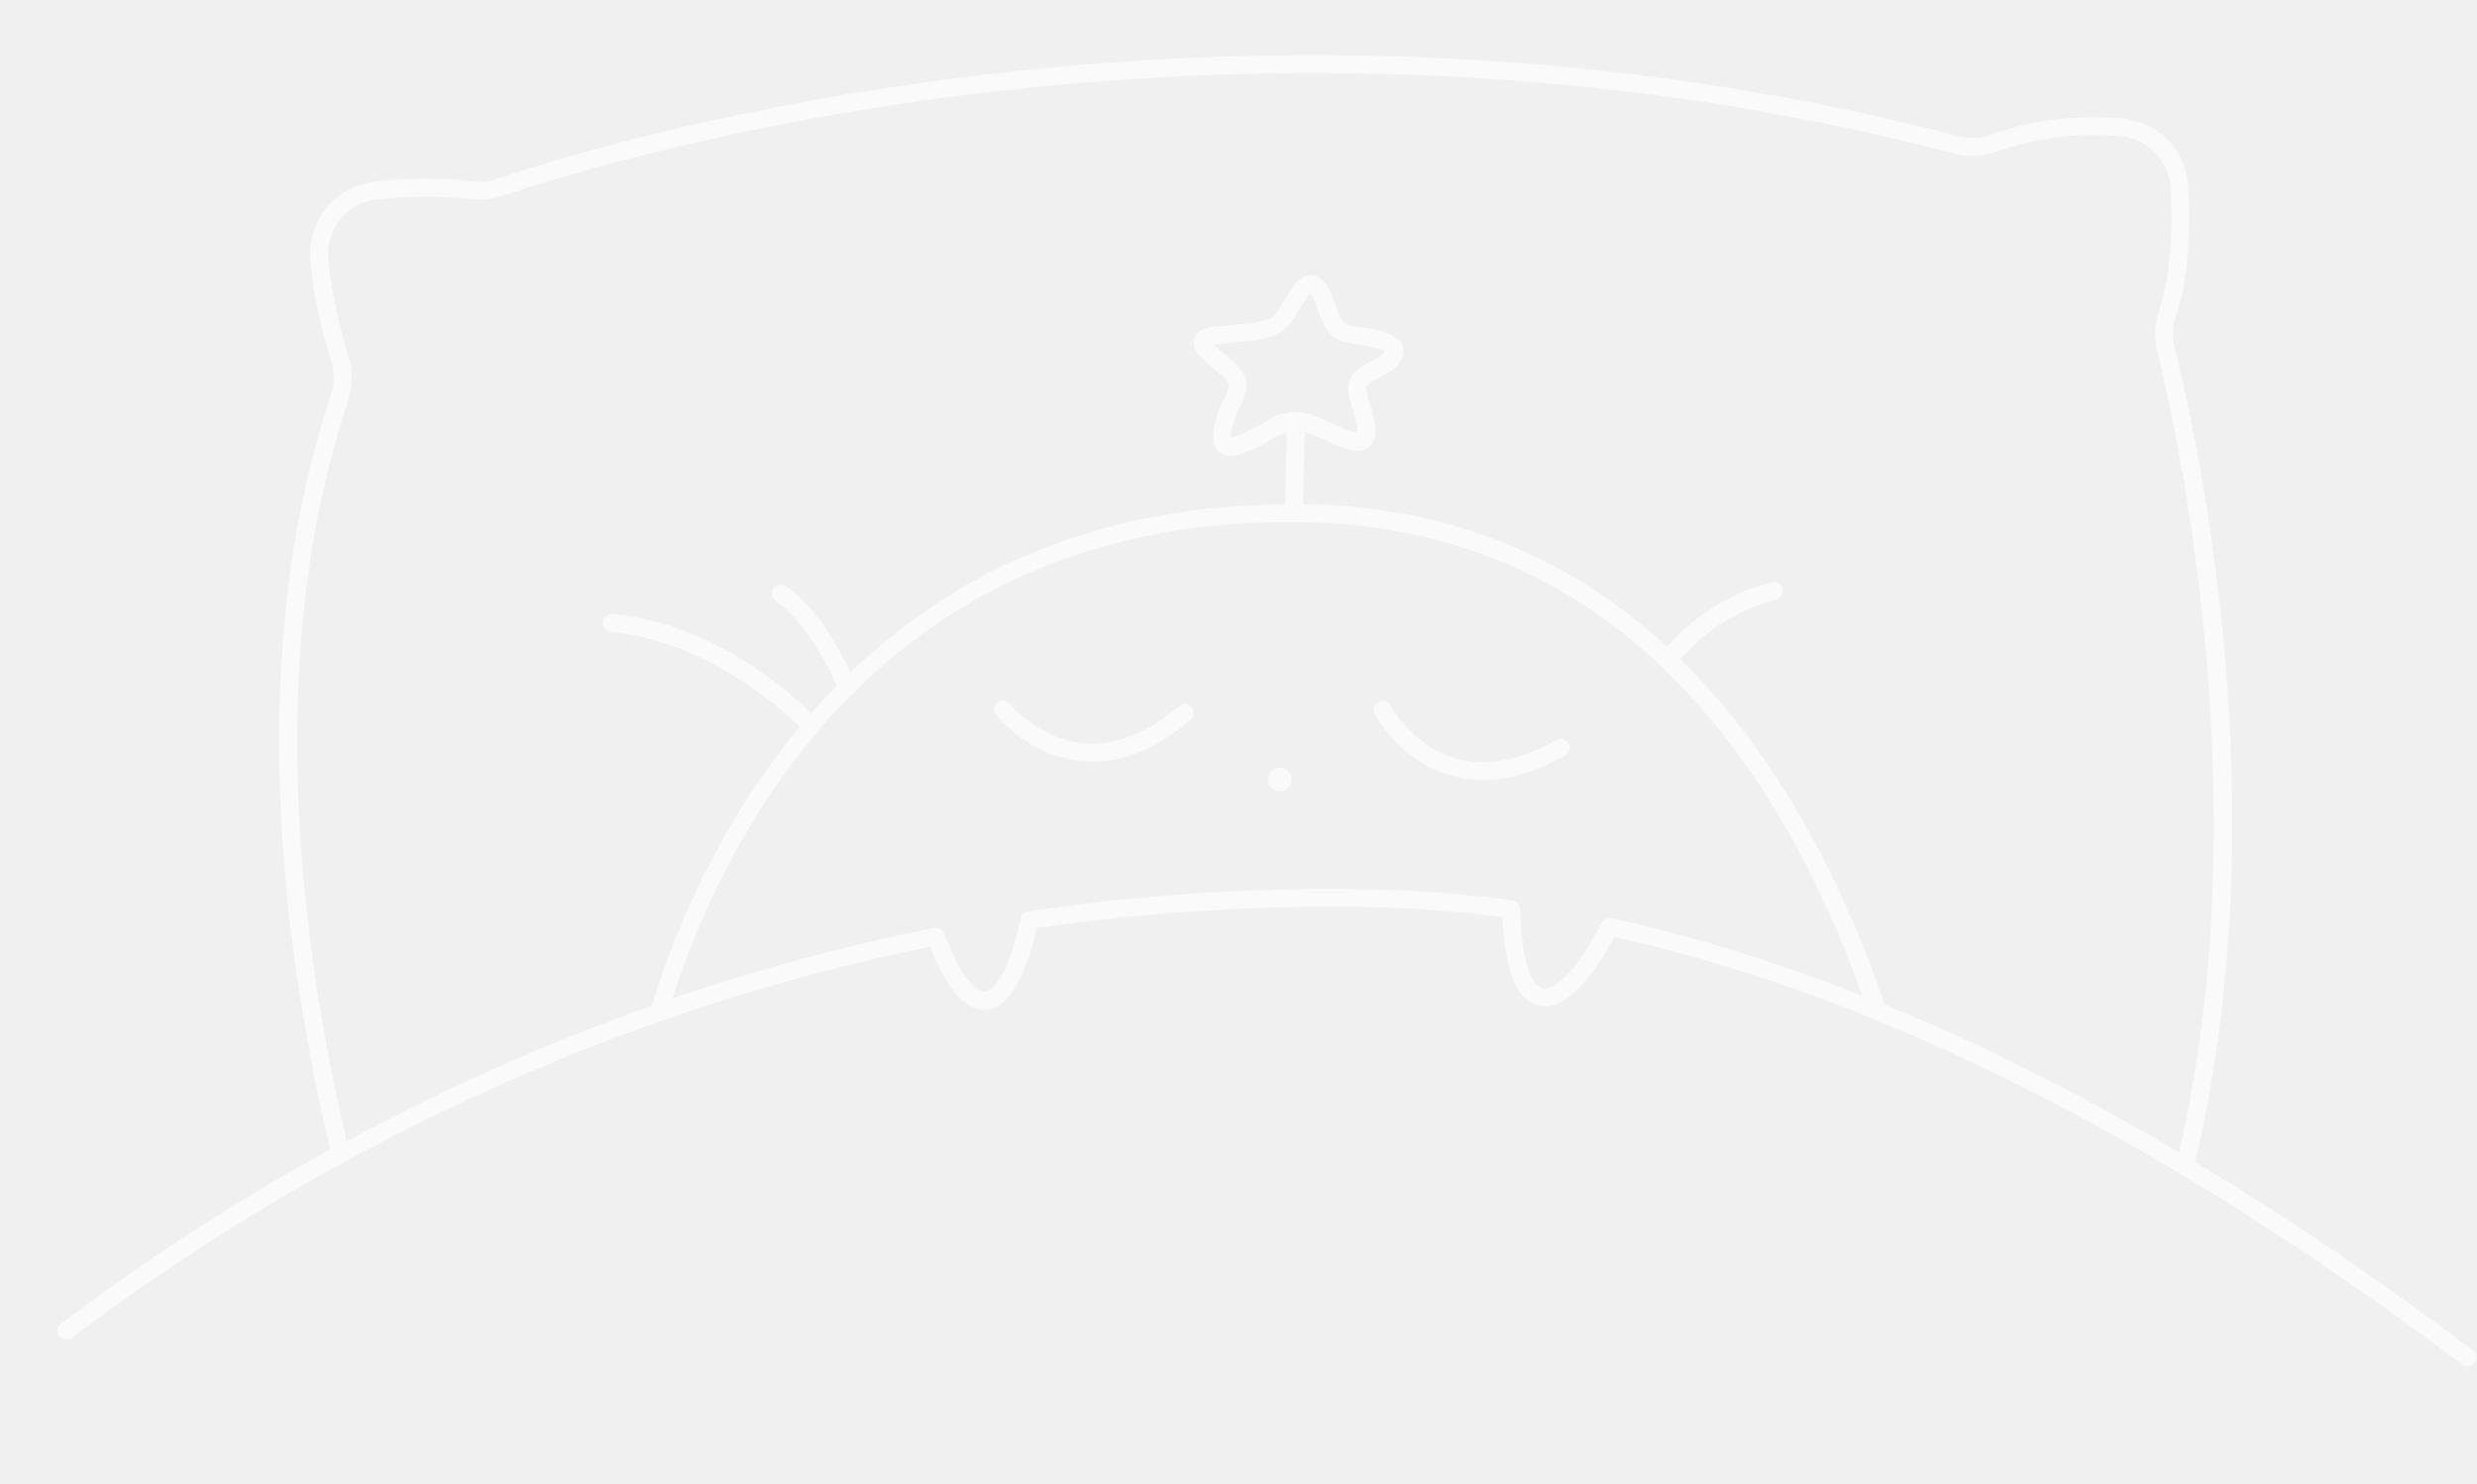
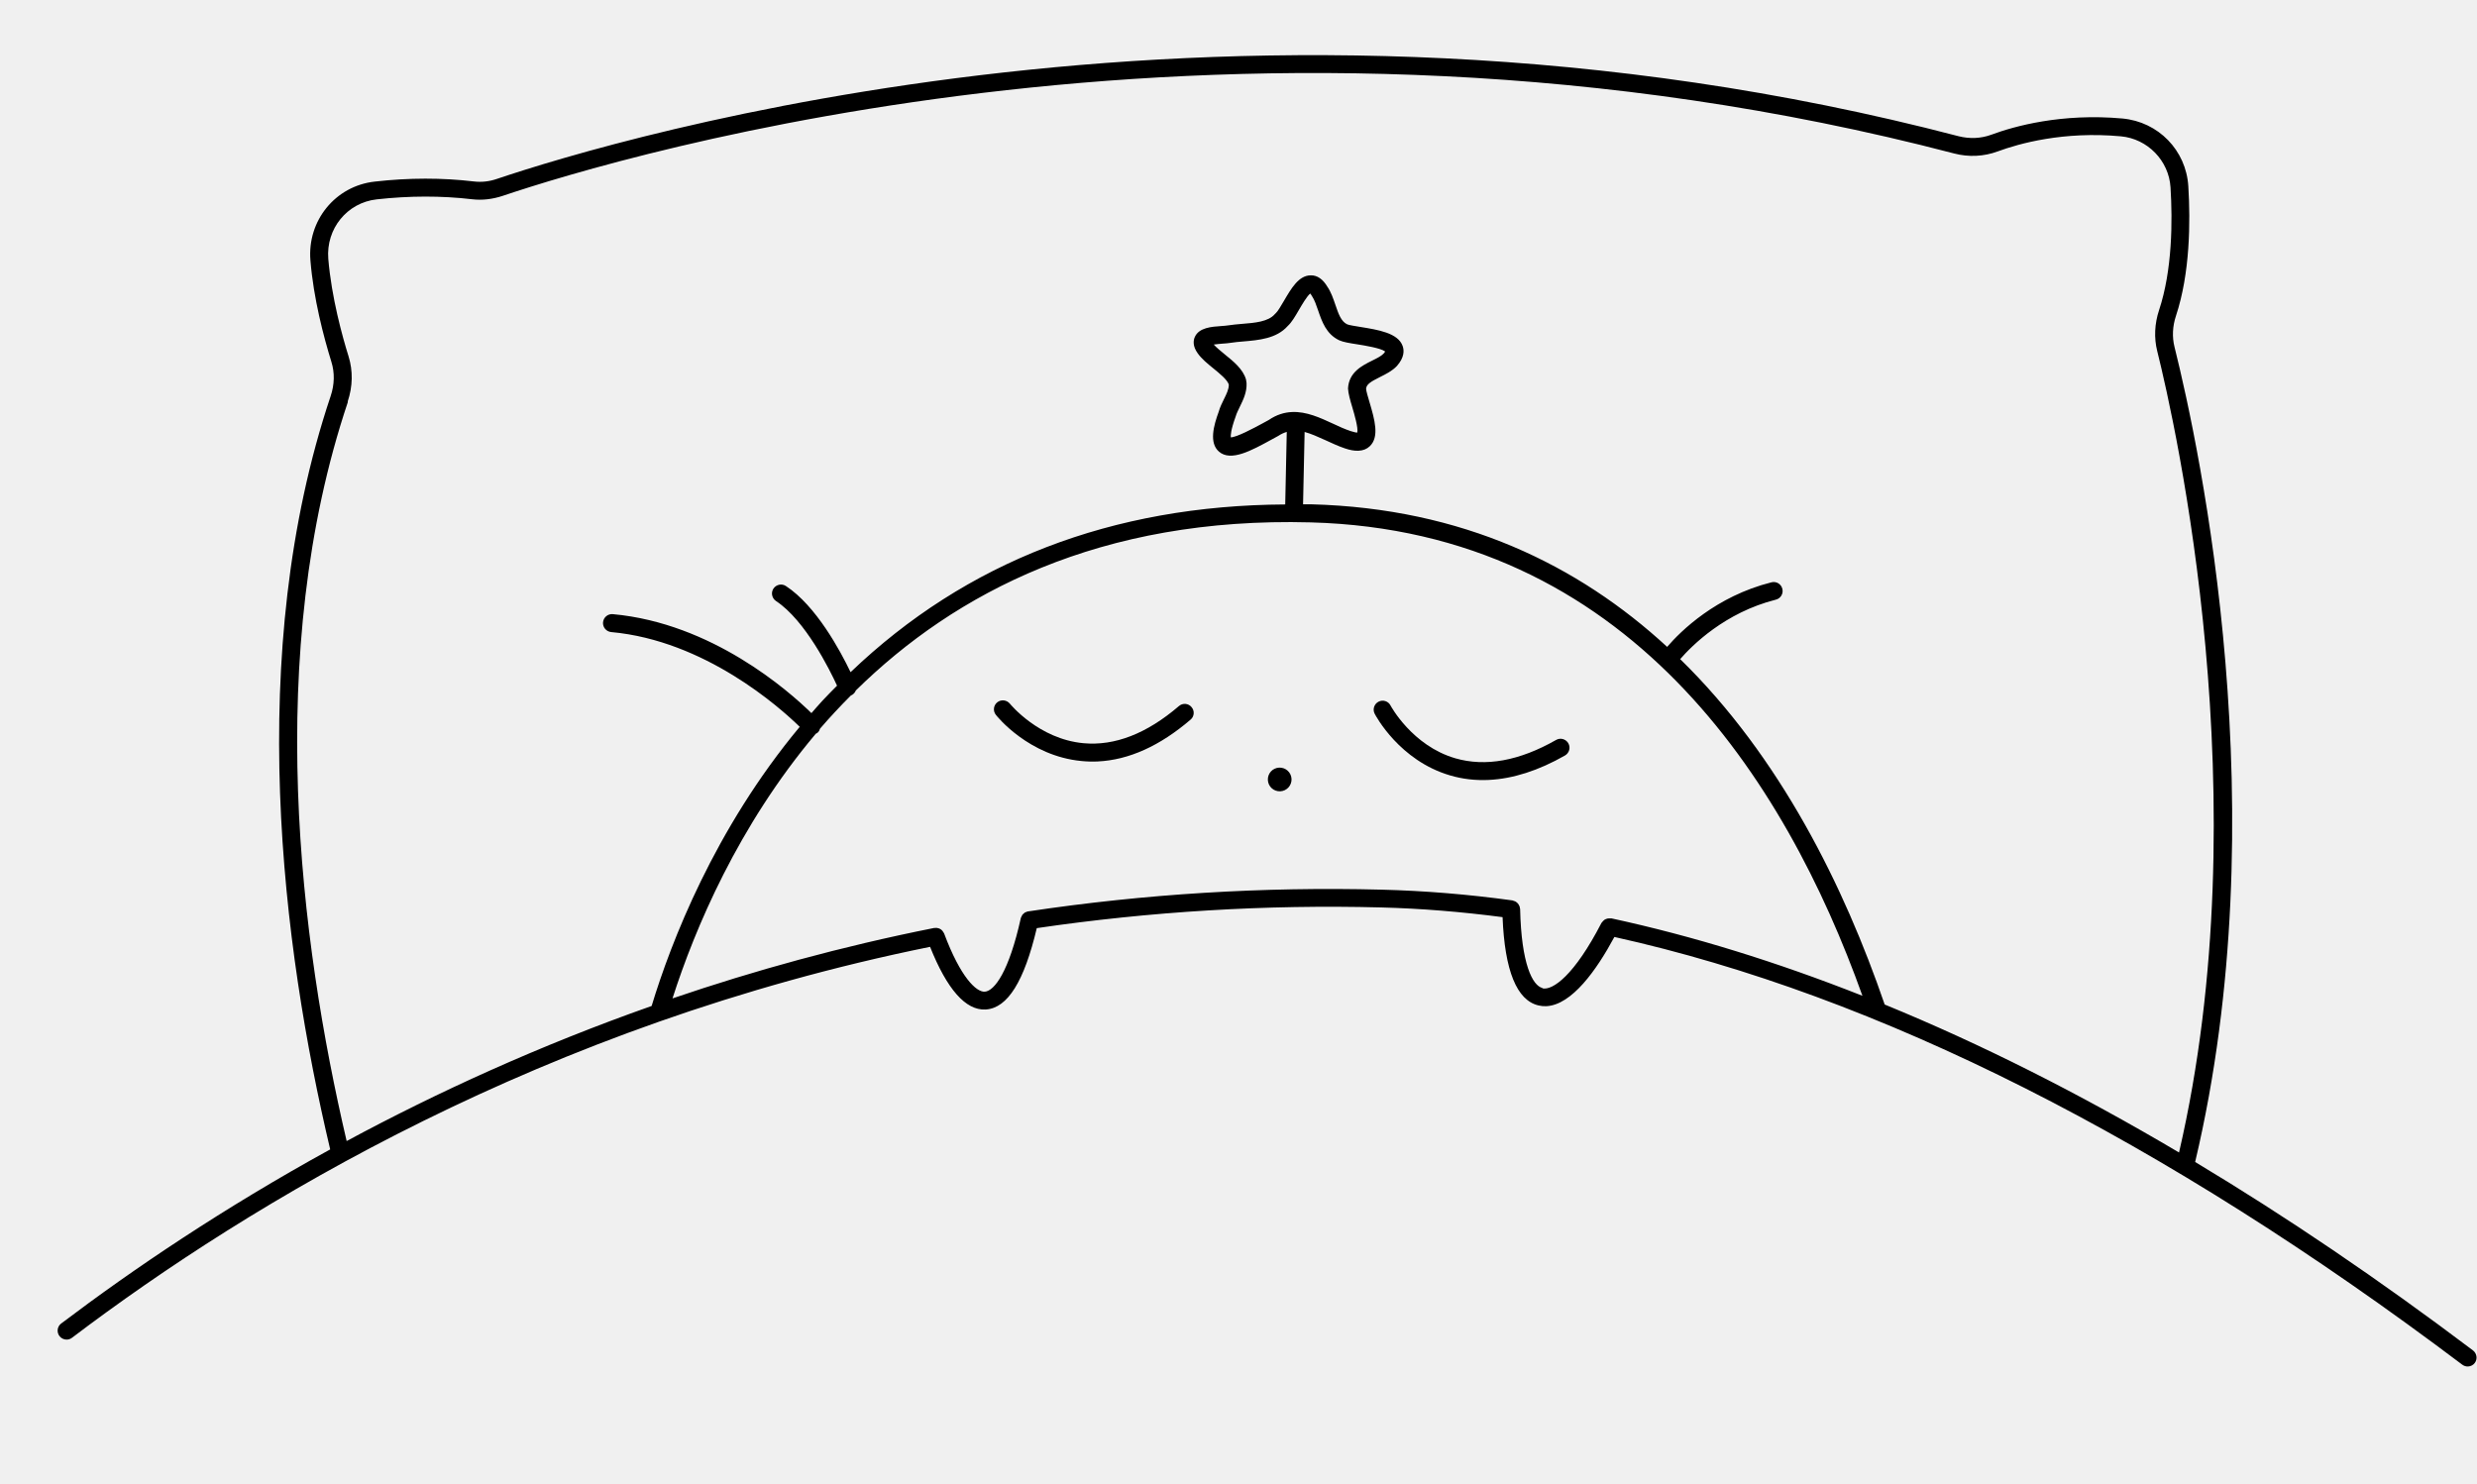
<svg xmlns="http://www.w3.org/2000/svg" width="242" height="145" viewBox="0 0 242 145" fill="none">
  <g clip-path="url(#clip0_113_370)">
-     <path d="M107.261 74.404C106.727 74.429 106.2 74.415 105.662 74.362C100.535 73.875 97.42 70.019 97.295 69.849C96.995 69.474 97.057 68.925 97.432 68.625C97.807 68.325 98.356 68.387 98.666 68.761C98.697 68.799 101.479 72.213 105.852 72.62C108.905 72.904 112.042 71.684 115.178 68.993C115.543 68.674 116.1 68.715 116.41 69.09C116.729 69.455 116.687 70.012 116.312 70.322C113.317 72.889 110.284 74.26 107.252 74.404L107.261 74.404Z" fill="#FAFAFA" />
-     <path d="M145.444 76.21C144.141 76.271 142.878 76.126 141.663 75.765C136.723 74.314 134.402 69.933 134.305 69.743C134.081 69.315 134.251 68.791 134.678 68.566C135.106 68.341 135.64 68.511 135.855 68.939C135.876 68.977 137.96 72.862 142.178 74.094C145.121 74.949 148.434 74.353 152.029 72.303C152.446 72.059 152.979 72.21 153.223 72.627C153.466 73.044 153.316 73.577 152.899 73.821C150.31 75.297 147.815 76.097 145.453 76.209L145.444 76.21Z" fill="#FAFAFA" />
-     <path d="M125.079 77.32C125.718 77.29 126.211 76.747 126.181 76.109C126.151 75.47 125.608 74.977 124.97 75.007C124.331 75.037 123.838 75.579 123.868 76.218C123.898 76.857 124.44 77.35 125.079 77.32Z" fill="#FAFAFA" />
-     <path d="M241.606 131.952C232.423 125.023 223.366 118.886 214.463 113.541C222.525 79.534 214.969 44.006 212.444 33.888C212.204 32.925 212.251 31.871 212.593 30.852C213.973 26.676 214.008 21.667 213.796 18.2C213.58 14.684 210.867 11.9 207.355 11.579C201.417 11.042 196.793 12.332 194.562 13.159C193.538 13.539 192.429 13.581 191.355 13.311C121.504 -4.968 60.138 13.572 48.546 17.482C47.789 17.742 47.042 17.816 46.318 17.733C43.222 17.364 39.949 17.363 36.606 17.745C32.769 18.171 30.007 21.555 30.328 25.446C30.631 29.172 31.616 32.895 32.375 35.353C32.707 36.408 32.684 37.569 32.309 38.687C23.867 63.868 27.571 92.496 32.259 112.311C21.806 118.057 12.991 124.017 5.975 129.326C5.59 129.617 5.518 130.166 5.809 130.552C5.986 130.787 6.274 130.91 6.547 130.897C6.712 130.889 6.884 130.832 7.035 130.718C24.516 117.48 53.211 100.156 90.868 92.519C92.526 96.677 94.348 98.734 96.272 98.643C96.291 98.642 96.311 98.641 96.33 98.64C98.447 98.491 100.067 95.882 101.292 90.691C112.359 89.066 123.674 88.374 134.939 88.669C138.811 88.768 142.8 89.095 146.799 89.617C147.008 94.848 148.188 97.753 150.315 98.246C150.571 98.303 150.816 98.33 151.069 98.318C153.567 98.2 155.986 94.783 157.723 91.554C183.455 97.252 211.317 111.304 240.561 133.346C240.733 133.474 240.93 133.533 241.125 133.524C241.377 133.512 241.625 133.393 241.781 133.181C242.074 132.797 241.99 132.246 241.606 131.952ZM33.971 39.232C34.466 37.757 34.492 36.236 34.055 34.825C33.446 32.877 32.389 29.059 32.074 25.295C31.837 22.355 33.908 19.802 36.806 19.48C40.013 19.123 43.149 19.121 46.108 19.468C47.087 19.587 48.105 19.471 49.102 19.141C60.617 15.264 121.542 -3.148 190.918 14.997C192.339 15.368 193.816 15.298 195.175 14.795C197.262 14.024 201.608 12.806 207.204 13.32C209.816 13.557 211.895 15.699 212.057 18.302C212.262 21.613 212.235 26.388 210.94 30.297C210.496 31.633 210.435 33.019 210.759 34.309C212.528 41.414 220.857 78.249 212.889 112.613C203.108 106.822 193.509 101.997 184.131 98.155C180.177 86.634 173.937 73.964 164.152 64.404C165.307 63.073 168.515 59.853 173.501 58.594C173.973 58.474 174.252 58.003 174.133 57.532C174.013 57.06 173.542 56.78 173.07 56.9C167.641 58.268 164.207 61.664 162.878 63.208C154.21 55.221 142.891 49.669 128.115 49.278C127.842 49.272 127.579 49.274 127.307 49.278L127.459 42.208C128.071 42.374 128.728 42.664 129.504 43.017C130.121 43.3 130.759 43.601 131.402 43.814C131.897 43.985 132.339 44.062 132.728 44.043C133.175 44.022 133.539 43.878 133.827 43.602C134.788 42.689 134.298 40.988 133.811 39.336C133.649 38.798 133.474 38.193 133.465 37.998C133.492 37.549 133.918 37.295 134.841 36.832C135.422 36.542 136.012 36.251 136.476 35.761C137.216 34.928 137.193 34.237 137.036 33.806C136.586 32.532 134.623 32.225 132.905 31.946C132.395 31.863 131.767 31.766 131.607 31.686C131.019 31.402 130.76 30.655 130.465 29.782C130.251 29.16 130.036 28.527 129.69 28.027C129.246 27.278 128.702 26.895 128.069 26.905C126.881 26.903 126.152 28.185 125.422 29.427C125.17 29.858 124.827 30.449 124.649 30.594L124.547 30.696C123.91 31.437 122.6 31.548 121.338 31.647C120.853 31.689 120.388 31.73 119.933 31.801C119.779 31.828 119.565 31.838 119.332 31.858C118.361 31.924 117.157 32.01 116.742 32.907C116.583 33.245 116.502 33.814 117.013 34.52C117.389 35.058 117.977 35.536 118.544 35.997C119.173 36.512 119.882 37.083 120.05 37.562L120.052 37.591C120.062 38.019 119.84 38.478 119.582 38.996C119.387 39.395 119.182 39.804 119.075 40.209C118.565 41.587 118.11 43.284 119.095 44.133C120.253 45.131 122.256 44.032 124.203 42.966L124.886 42.593C125.17 42.404 125.446 42.284 125.715 42.203L125.564 49.292C108.648 49.382 94.394 54.878 83.1 65.68C82.095 63.585 79.734 59.196 76.779 57.261C76.377 56.998 75.837 57.111 75.564 57.514C75.3 57.916 75.413 58.456 75.816 58.729C78.671 60.61 81.062 65.436 81.779 66.999C81.305 67.48 80.822 67.96 80.358 68.46C79.987 68.857 79.637 69.273 79.276 69.68C77.06 67.515 69.577 60.895 59.872 60.01C59.383 59.965 58.962 60.326 58.916 60.805C58.871 61.285 59.232 61.716 59.712 61.761C68.868 62.594 76.171 69.106 78.132 71.02C69.8 81.028 65.55 92.081 63.663 98.297C52.654 102.179 42.691 106.742 33.867 111.495C29.287 91.918 25.738 63.877 33.983 39.29L33.971 39.232ZM120.247 42.744C120.229 42.56 120.242 42.014 120.716 40.716C120.808 40.4 120.968 40.08 121.137 39.731C121.456 39.073 121.83 38.325 121.788 37.431L121.732 37.073C121.441 36.074 120.529 35.328 119.638 34.61C119.252 34.288 118.847 33.966 118.58 33.667C118.861 33.624 119.22 33.598 119.433 33.578C119.744 33.563 120.015 33.531 120.199 33.503C120.595 33.435 121.022 33.405 121.459 33.365C122.982 33.234 124.709 33.094 125.81 31.854C126.192 31.504 126.526 30.933 126.904 30.282C127.183 29.802 127.688 28.94 128.007 28.681C128.048 28.728 128.111 28.813 128.185 28.946C128.426 29.304 128.596 29.803 128.777 30.33C129.149 31.413 129.568 32.65 130.844 33.252C131.232 33.428 131.841 33.526 132.606 33.646C133.313 33.758 134.903 34.014 135.328 34.345C135.301 34.395 135.255 34.465 135.172 34.557C134.94 34.801 134.483 35.028 134.045 35.243C133.094 35.717 131.78 36.364 131.7 37.955C131.723 38.441 131.898 39.066 132.118 39.796C132.315 40.459 132.71 41.804 132.605 42.266C132.508 42.271 132.312 42.241 131.955 42.122C131.391 41.934 130.824 41.679 130.226 41.395C128.981 40.821 127.636 40.193 126.217 40.26C125.479 40.295 124.72 40.516 123.955 41.039L123.329 41.381C122.503 41.829 120.802 42.738 120.237 42.735L120.247 42.744ZM150.702 96.543C149.717 96.317 148.632 94.167 148.515 88.825C148.513 88.786 148.493 88.757 148.491 88.719C148.488 88.66 148.475 88.603 148.454 88.555C148.431 88.497 148.41 88.45 148.378 88.403C148.347 88.355 148.326 88.317 148.295 88.28C148.253 88.233 148.213 88.196 148.162 88.159C148.122 88.132 148.082 88.105 148.041 88.078C147.982 88.051 147.923 88.034 147.863 88.018C147.834 88.019 147.804 87.991 147.774 87.983C143.46 87.389 139.167 87.037 134.993 86.932C123.436 86.632 111.81 87.348 100.455 89.055C100.455 89.055 100.445 89.055 100.435 89.056C100.377 89.058 100.33 89.09 100.272 89.112C100.215 89.134 100.157 89.147 100.11 89.178C100.082 89.199 100.064 89.229 100.035 89.25C99.97 89.302 99.913 89.344 99.868 89.414C99.85 89.444 99.842 89.483 99.824 89.513C99.788 89.583 99.743 89.653 99.727 89.722C99.727 89.722 99.727 89.722 99.727 89.732C98.58 94.92 97.161 96.838 96.209 96.902C95.383 96.951 93.844 95.505 92.238 91.207C92.227 91.178 92.206 91.16 92.185 91.122C92.153 91.065 92.121 91.008 92.08 90.961C92.049 90.924 92.019 90.896 91.988 90.868C91.937 90.822 91.887 90.785 91.827 90.759C91.787 90.741 91.747 90.724 91.698 90.707C91.639 90.69 91.579 90.673 91.511 90.667C91.453 90.669 91.404 90.672 91.346 90.674C91.307 90.676 91.277 90.668 91.239 90.68C82.207 92.481 73.688 94.832 65.702 97.558C67.901 90.704 72.122 80.695 79.703 71.695C79.769 71.663 79.836 71.631 79.892 71.579C80.004 71.477 80.075 71.337 80.118 71.198C81.069 70.092 82.079 69.011 83.13 67.958C83.13 67.958 83.13 67.958 83.14 67.958C83.369 67.859 83.535 67.676 83.613 67.468C93.321 57.92 107.502 50.488 128.053 51.044C159.029 51.876 174.424 76.23 181.958 97.303C173.599 93.998 165.414 91.463 157.432 89.737C157.413 89.738 157.393 89.739 157.374 89.74C157.315 89.733 157.257 89.735 157.199 89.738C157.14 89.741 157.092 89.743 157.034 89.756C156.986 89.768 156.938 89.79 156.881 89.812C156.823 89.834 156.776 89.856 156.729 89.897C156.691 89.928 156.654 89.969 156.617 89.999C156.57 90.041 156.533 90.091 156.497 90.142C156.488 90.162 156.469 90.172 156.46 90.182C153.828 95.284 151.699 96.808 150.684 96.573L150.702 96.543Z" fill="#FAFAFA" />
+     <path d="M107.261 74.404C106.727 74.429 106.2 74.415 105.662 74.362C100.535 73.875 97.42 70.019 97.295 69.849C96.995 69.474 97.057 68.925 97.432 68.625C97.807 68.325 98.356 68.387 98.666 68.761C98.697 68.799 101.479 72.213 105.852 72.62C108.905 72.904 112.042 71.684 115.178 68.993C115.543 68.674 116.1 68.715 116.41 69.09C116.729 69.455 116.687 70.012 116.312 70.322C113.317 72.889 110.284 74.26 107.252 74.404L107.261 74.404Z" fill="currentColor" />
+     <path d="M145.444 76.21C144.141 76.271 142.878 76.126 141.663 75.765C136.723 74.314 134.402 69.933 134.305 69.743C134.081 69.315 134.251 68.791 134.678 68.566C135.106 68.341 135.64 68.511 135.855 68.939C135.876 68.977 137.96 72.862 142.178 74.094C145.121 74.949 148.434 74.353 152.029 72.303C152.446 72.059 152.979 72.21 153.223 72.627C153.466 73.044 153.316 73.577 152.899 73.821C150.31 75.297 147.815 76.097 145.453 76.209L145.444 76.21Z" fill="currentColor" />
+     <path d="M125.079 77.32C125.718 77.29 126.211 76.747 126.181 76.109C126.151 75.47 125.608 74.977 124.97 75.007C124.331 75.037 123.838 75.579 123.868 76.218C123.898 76.857 124.44 77.35 125.079 77.32Z" fill="currentColor" />
+     <path d="M241.606 131.952C232.423 125.023 223.366 118.886 214.463 113.541C222.525 79.534 214.969 44.006 212.444 33.888C212.204 32.925 212.251 31.871 212.593 30.852C213.973 26.676 214.008 21.667 213.796 18.2C213.58 14.684 210.867 11.9 207.355 11.579C201.417 11.042 196.793 12.332 194.562 13.159C193.538 13.539 192.429 13.581 191.355 13.311C121.504 -4.968 60.138 13.572 48.546 17.482C47.789 17.742 47.042 17.816 46.318 17.733C43.222 17.364 39.949 17.363 36.606 17.745C32.769 18.171 30.007 21.555 30.328 25.446C30.631 29.172 31.616 32.895 32.375 35.353C32.707 36.408 32.684 37.569 32.309 38.687C23.867 63.868 27.571 92.496 32.259 112.311C21.806 118.057 12.991 124.017 5.975 129.326C5.59 129.617 5.518 130.166 5.809 130.552C5.986 130.787 6.274 130.91 6.547 130.897C6.712 130.889 6.884 130.832 7.035 130.718C24.516 117.48 53.211 100.156 90.868 92.519C92.526 96.677 94.348 98.734 96.272 98.643C96.291 98.642 96.311 98.641 96.33 98.64C98.447 98.491 100.067 95.882 101.292 90.691C112.359 89.066 123.674 88.374 134.939 88.669C138.811 88.768 142.8 89.095 146.799 89.617C147.008 94.848 148.188 97.753 150.315 98.246C150.571 98.303 150.816 98.33 151.069 98.318C153.567 98.2 155.986 94.783 157.723 91.554C183.455 97.252 211.317 111.304 240.561 133.346C240.733 133.474 240.93 133.533 241.125 133.524C241.377 133.512 241.625 133.393 241.781 133.181C242.074 132.797 241.99 132.246 241.606 131.952ZM33.971 39.232C34.466 37.757 34.492 36.236 34.055 34.825C33.446 32.877 32.389 29.059 32.074 25.295C31.837 22.355 33.908 19.802 36.806 19.48C40.013 19.123 43.149 19.121 46.108 19.468C47.087 19.587 48.105 19.471 49.102 19.141C60.617 15.264 121.542 -3.148 190.918 14.997C192.339 15.368 193.816 15.298 195.175 14.795C197.262 14.024 201.608 12.806 207.204 13.32C209.816 13.557 211.895 15.699 212.057 18.302C212.262 21.613 212.235 26.388 210.94 30.297C210.496 31.633 210.435 33.019 210.759 34.309C212.528 41.414 220.857 78.249 212.889 112.613C203.108 106.822 193.509 101.997 184.131 98.155C180.177 86.634 173.937 73.964 164.152 64.404C165.307 63.073 168.515 59.853 173.501 58.594C173.973 58.474 174.252 58.003 174.133 57.532C174.013 57.06 173.542 56.78 173.07 56.9C167.641 58.268 164.207 61.664 162.878 63.208C154.21 55.221 142.891 49.669 128.115 49.278C127.842 49.272 127.579 49.274 127.307 49.278L127.459 42.208C128.071 42.374 128.728 42.664 129.504 43.017C130.121 43.3 130.759 43.601 131.402 43.814C131.897 43.985 132.339 44.062 132.728 44.043C133.175 44.022 133.539 43.878 133.827 43.602C134.788 42.689 134.298 40.988 133.811 39.336C133.649 38.798 133.474 38.193 133.465 37.998C133.492 37.549 133.918 37.295 134.841 36.832C135.422 36.542 136.012 36.251 136.476 35.761C137.216 34.928 137.193 34.237 137.036 33.806C136.586 32.532 134.623 32.225 132.905 31.946C132.395 31.863 131.767 31.766 131.607 31.686C131.019 31.402 130.76 30.655 130.465 29.782C130.251 29.16 130.036 28.527 129.69 28.027C129.246 27.278 128.702 26.895 128.069 26.905C126.881 26.903 126.152 28.185 125.422 29.427C125.17 29.858 124.827 30.449 124.649 30.594L124.547 30.696C123.91 31.437 122.6 31.548 121.338 31.647C120.853 31.689 120.388 31.73 119.933 31.801C119.779 31.828 119.565 31.838 119.332 31.858C118.361 31.924 117.157 32.01 116.742 32.907C116.583 33.245 116.502 33.814 117.013 34.52C117.389 35.058 117.977 35.536 118.544 35.997C119.173 36.512 119.882 37.083 120.05 37.562L120.052 37.591C120.062 38.019 119.84 38.478 119.582 38.996C119.387 39.395 119.182 39.804 119.075 40.209C118.565 41.587 118.11 43.284 119.095 44.133C120.253 45.131 122.256 44.032 124.203 42.966L124.886 42.593C125.17 42.404 125.446 42.284 125.715 42.203L125.564 49.292C108.648 49.382 94.394 54.878 83.1 65.68C82.095 63.585 79.734 59.196 76.779 57.261C76.377 56.998 75.837 57.111 75.564 57.514C75.3 57.916 75.413 58.456 75.816 58.729C78.671 60.61 81.062 65.436 81.779 66.999C81.305 67.48 80.822 67.96 80.358 68.46C79.987 68.857 79.637 69.273 79.276 69.68C77.06 67.515 69.577 60.895 59.872 60.01C59.383 59.965 58.962 60.326 58.916 60.805C58.871 61.285 59.232 61.716 59.712 61.761C68.868 62.594 76.171 69.106 78.132 71.02C69.8 81.028 65.55 92.081 63.663 98.297C52.654 102.179 42.691 106.742 33.867 111.495C29.287 91.918 25.738 63.877 33.983 39.29L33.971 39.232ZM120.247 42.744C120.229 42.56 120.242 42.014 120.716 40.716C120.808 40.4 120.968 40.08 121.137 39.731C121.456 39.073 121.83 38.325 121.788 37.431L121.732 37.073C121.441 36.074 120.529 35.328 119.638 34.61C119.252 34.288 118.847 33.966 118.58 33.667C118.861 33.624 119.22 33.598 119.433 33.578C119.744 33.563 120.015 33.531 120.199 33.503C120.595 33.435 121.022 33.405 121.459 33.365C122.982 33.234 124.709 33.094 125.81 31.854C126.192 31.504 126.526 30.933 126.904 30.282C127.183 29.802 127.688 28.94 128.007 28.681C128.048 28.728 128.111 28.813 128.185 28.946C128.426 29.304 128.596 29.803 128.777 30.33C129.149 31.413 129.568 32.65 130.844 33.252C131.232 33.428 131.841 33.526 132.606 33.646C133.313 33.758 134.903 34.014 135.328 34.345C135.301 34.395 135.255 34.465 135.172 34.557C134.94 34.801 134.483 35.028 134.045 35.243C133.094 35.717 131.78 36.364 131.7 37.955C131.723 38.441 131.898 39.066 132.118 39.796C132.315 40.459 132.71 41.804 132.605 42.266C132.508 42.271 132.312 42.241 131.955 42.122C131.391 41.934 130.824 41.679 130.226 41.395C128.981 40.821 127.636 40.193 126.217 40.26C125.479 40.295 124.72 40.516 123.955 41.039L123.329 41.381C122.503 41.829 120.802 42.738 120.237 42.735L120.247 42.744ZM150.702 96.543C149.717 96.317 148.632 94.167 148.515 88.825C148.513 88.786 148.493 88.757 148.491 88.719C148.488 88.66 148.475 88.603 148.454 88.555C148.431 88.497 148.41 88.45 148.378 88.403C148.347 88.355 148.326 88.317 148.295 88.28C148.253 88.233 148.213 88.196 148.162 88.159C148.122 88.132 148.082 88.105 148.041 88.078C147.982 88.051 147.923 88.034 147.863 88.018C147.834 88.019 147.804 87.991 147.774 87.983C143.46 87.389 139.167 87.037 134.993 86.932C123.436 86.632 111.81 87.348 100.455 89.055C100.455 89.055 100.445 89.055 100.435 89.056C100.377 89.058 100.33 89.09 100.272 89.112C100.215 89.134 100.157 89.147 100.11 89.178C100.082 89.199 100.064 89.229 100.035 89.25C99.97 89.302 99.913 89.344 99.868 89.414C99.85 89.444 99.842 89.483 99.824 89.513C99.788 89.583 99.743 89.653 99.727 89.722C99.727 89.722 99.727 89.722 99.727 89.732C98.58 94.92 97.161 96.838 96.209 96.902C95.383 96.951 93.844 95.505 92.238 91.207C92.227 91.178 92.206 91.16 92.185 91.122C92.153 91.065 92.121 91.008 92.08 90.961C92.049 90.924 92.019 90.896 91.988 90.868C91.937 90.822 91.887 90.785 91.827 90.759C91.787 90.741 91.747 90.724 91.698 90.707C91.639 90.69 91.579 90.673 91.511 90.667C91.453 90.669 91.404 90.672 91.346 90.674C91.307 90.676 91.277 90.668 91.239 90.68C82.207 92.481 73.688 94.832 65.702 97.558C67.901 90.704 72.122 80.695 79.703 71.695C79.769 71.663 79.836 71.631 79.892 71.579C80.004 71.477 80.075 71.337 80.118 71.198C81.069 70.092 82.079 69.011 83.13 67.958C83.13 67.958 83.13 67.958 83.14 67.958C83.369 67.859 83.535 67.676 83.613 67.468C93.321 57.92 107.502 50.488 128.053 51.044C159.029 51.876 174.424 76.23 181.958 97.303C173.599 93.998 165.414 91.463 157.432 89.737C157.413 89.738 157.393 89.739 157.374 89.74C157.315 89.733 157.257 89.735 157.199 89.738C157.14 89.741 157.092 89.743 157.034 89.756C156.986 89.768 156.938 89.79 156.881 89.812C156.823 89.834 156.776 89.856 156.729 89.897C156.691 89.928 156.654 89.969 156.617 89.999C156.57 90.041 156.533 90.091 156.497 90.142C156.488 90.162 156.469 90.172 156.46 90.182C153.828 95.284 151.699 96.808 150.684 96.573L150.702 96.543Z" fill="currentColor" />
  </g>
  <defs>
    <clipPath id="clip0_113_370">
      <rect width="235.943" height="133.642" fill="white" transform="translate(0 11.16) rotate(-2.71107)" />
    </clipPath>
  </defs>
</svg>
